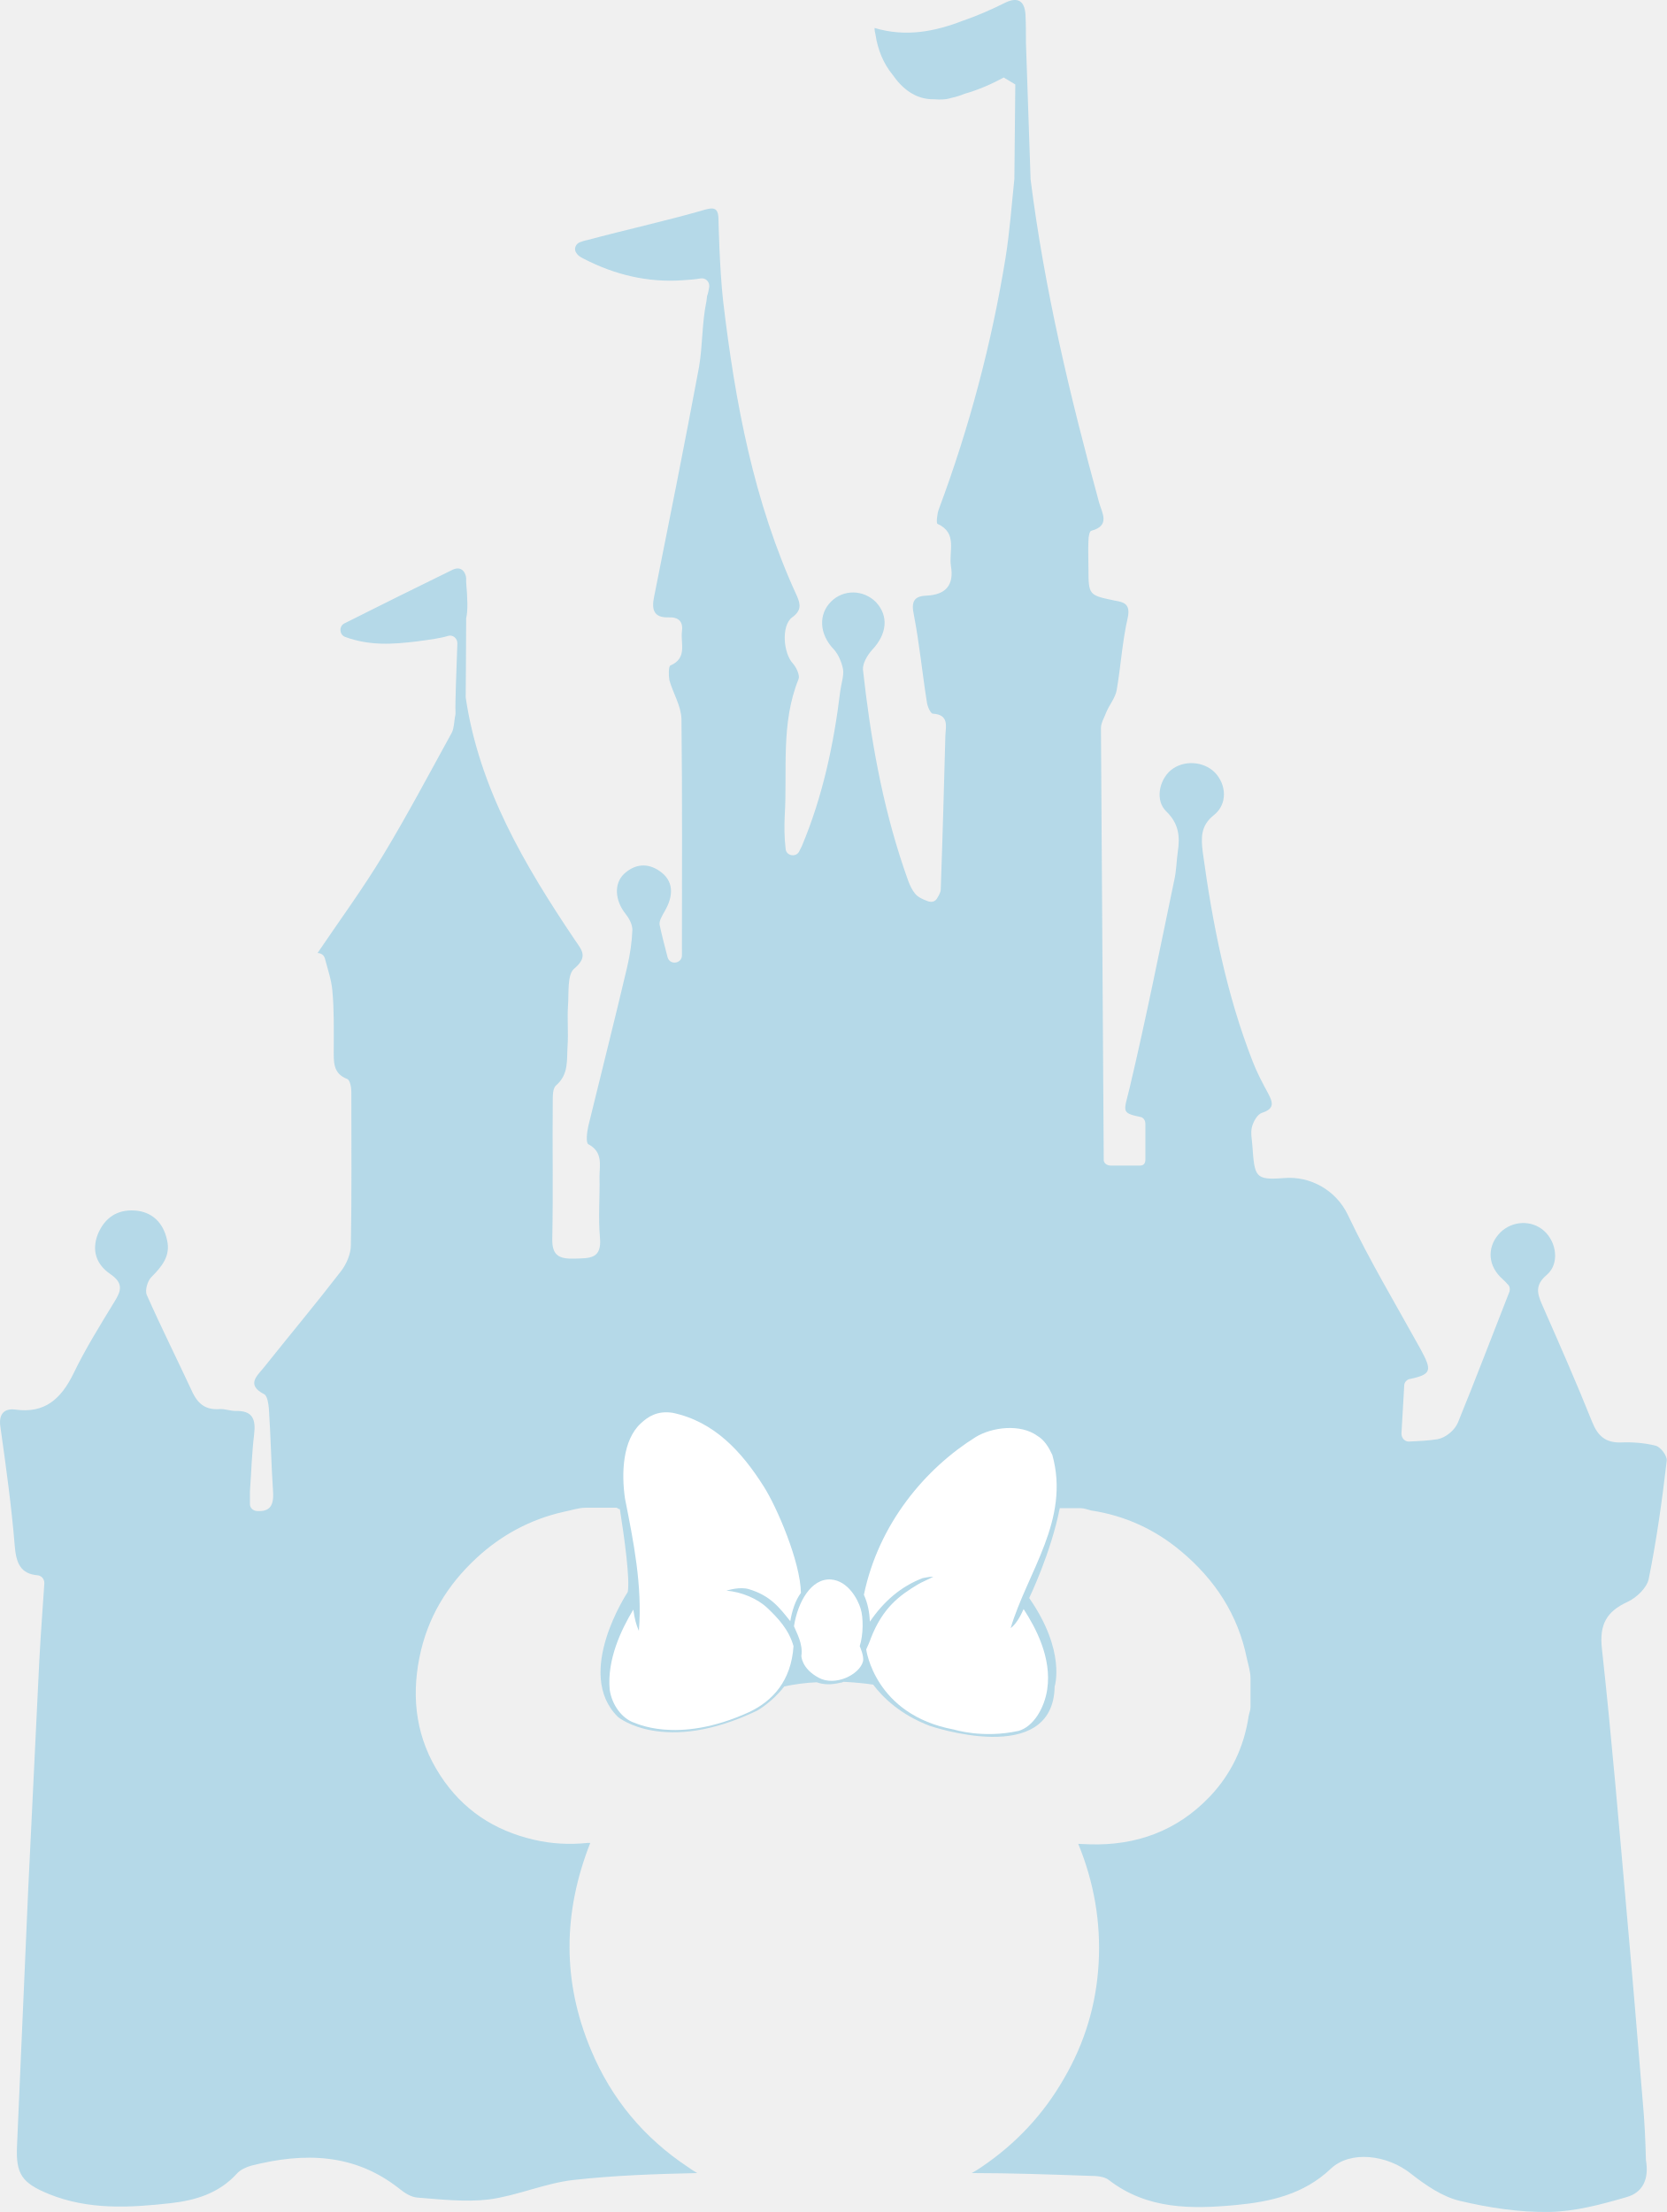
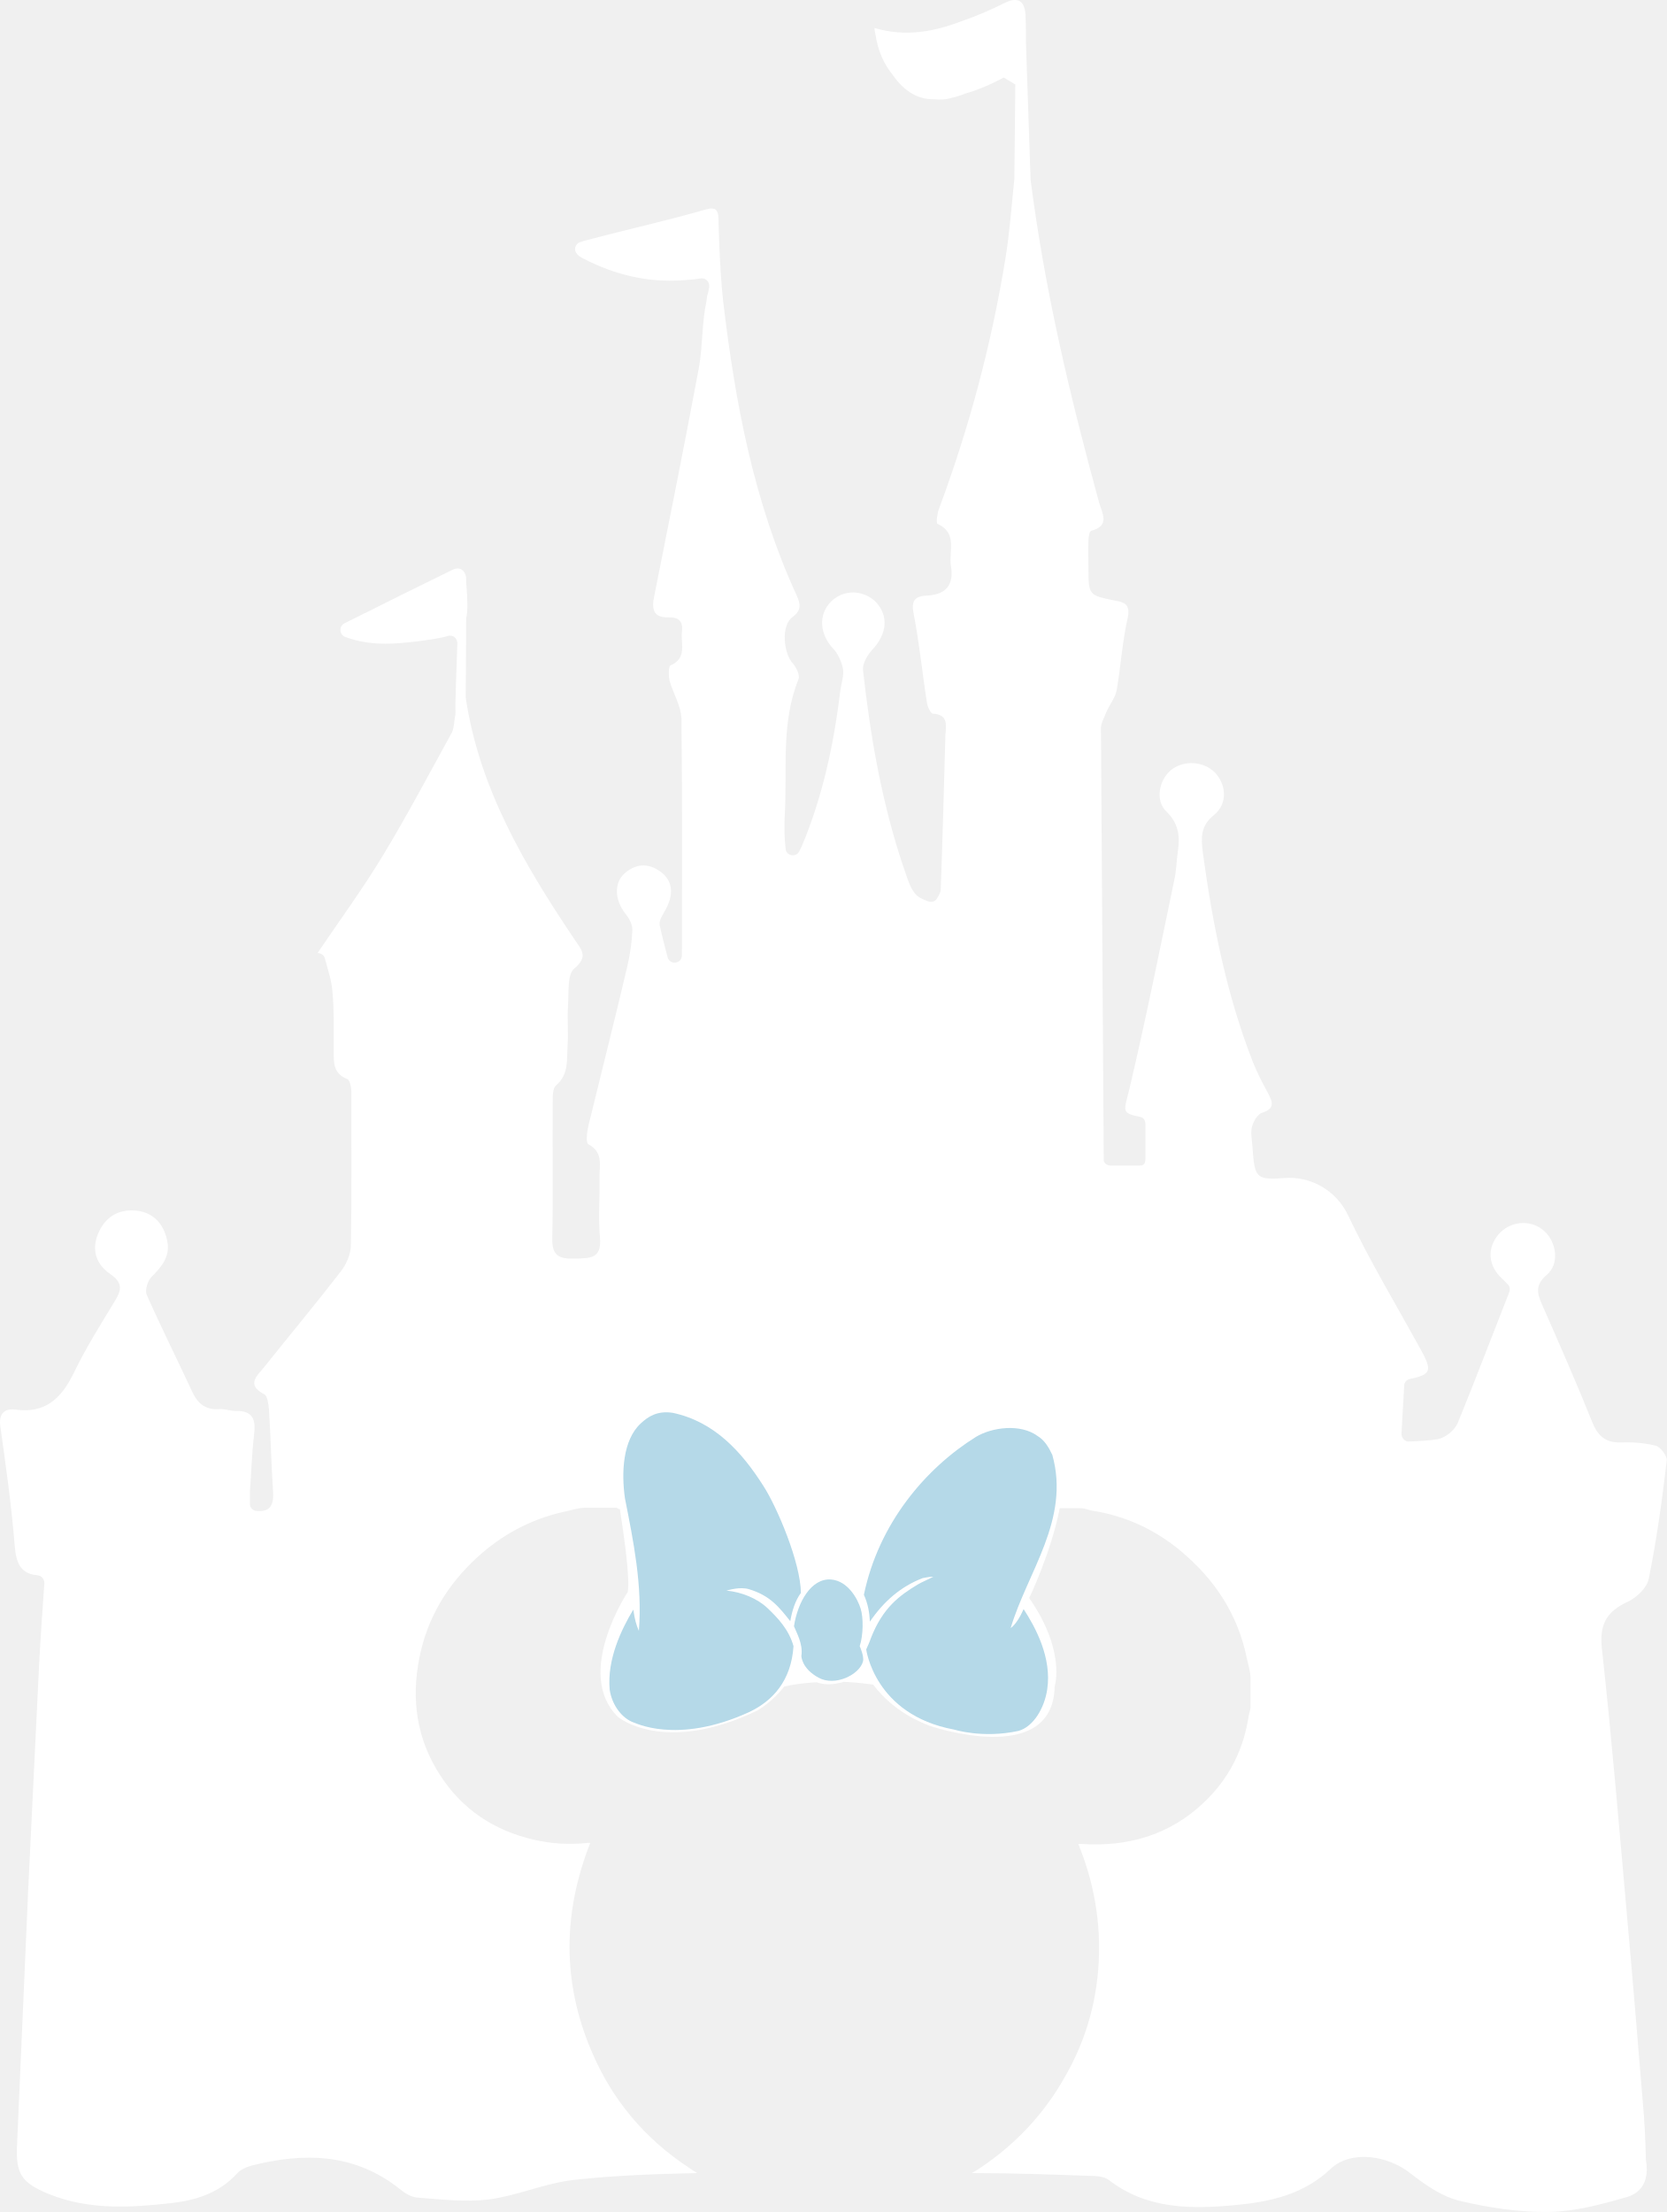
<svg xmlns="http://www.w3.org/2000/svg" version="1.1" id="Layer_1" x="0px" y="0px" style="enable-background:new 0 0 600 600;" xml:space="preserve" viewBox="118.42 61.36 359.98 477.75">
  <style type="text/css">
- 	.st0{fill-rule:evenodd;clip-rule:evenodd;fill:#B5D9E8;}
- 	.st1{fill-rule:evenodd;clip-rule:evenodd;fill:#FFFFFF;}
+ 	.st0{fill-rule:evenodd;clip-rule:evenodd;fill:#FFFFFF;}
+ 	.st1{fill-rule:evenodd;clip-rule:evenodd;fill:#B5D9E8;}
</style>
  <path id="XMLID_4_" class="st0" d="M473.2,515.1c-1.1-13.4-2.2-26.8-3.4-40.1c-1.7-19.2-3.3-38.4-5.4-57.5c-0.6-5.3,1-8.1,5.6-10.2  c1.9-0.9,4.1-3,4.5-4.9c1.7-8.4,2.9-17,3.9-25.6c0.1-1-1.3-2.9-2.4-3.2c-2.4-0.6-5-0.8-7.5-0.7c-3.3,0.1-5-1.4-6.2-4.4  c-3.4-8.5-7.1-16.9-10.8-25.3c-1.1-2.5-1.6-4.3,1-6.5c2.8-2.4,2.1-7.1-0.6-9.5c-2.7-2.4-6.8-2.2-9.4,0.3c-2.8,2.8-2.9,6.7-0.1,9.6  c0.5,0.5,1.1,1,1.6,1.6c0.5,0.4,0.6,1.1,0.4,1.7c-3.7,9.4-7.3,18.9-11.1,28.2c-0.7,1.7-2.7,3.3-4.4,3.6c-1.9,0.3-3.8,0.4-6.1,0.5  c-0.9,0.1-1.7-0.7-1.7-1.7c0.2-3.6,0.4-7,0.6-10.4c0-0.7,0.6-1.3,1.2-1.4c4.8-1,4.8-1.9,2.3-6.5c-5.3-9.6-11-19.1-15.7-29  c-2.5-5.2-8-8.4-13.8-7.9c-6.3,0.5-6.3-0.3-6.8-7c-0.1-1.3-0.4-2.8-0.1-4c0.3-1.2,1.2-2.8,2.2-3.1c2.8-0.9,2.3-2.3,1.3-4.2  c-1.2-2.2-2.4-4.5-3.3-6.8c-5.7-14.6-8.7-29.8-10.8-45.2c-0.4-3.2-0.5-5.8,2.4-8.1c3-2.4,2.7-6.6,0.2-9.2c-2.5-2.5-6.8-2.7-9.5-0.5  c-2.6,2.2-3.4,6.6-1,8.9c2.7,2.6,3,5.4,2.5,8.7c-0.3,2.1-0.3,4.2-0.8,6.3c-3.1,14.9-6.1,29.9-9.6,44.7c-1.2,5.1-2,5.4,2.3,6.3  c0.7,0.1,1.1,0.8,1.1,1.5v7.6c0,0.9-0.3,1.4-1.2,1.4h-6.3c-0.7,0-1.4-0.4-1.5-1.1c0-0.1,0-0.1,0-0.1c-0.2-31.1-0.4-62.2-0.6-93.3  c0-1.1,0.7-2.2,1.1-3.3c0.7-1.7,2-3.2,2.3-4.9c0.9-5.2,1.2-10.5,2.4-15.7c0.6-2.9-0.9-3.3-2.7-3.6c-5.7-1.2-5.8-1.1-5.8-7  c0-2-0.1-4,0-6c0-0.7,0.2-2,0.6-2.1c4.2-1.1,2.3-3.9,1.7-6.1c-6.3-23-11.8-46.1-14.8-69.8c0,0,0-0.1,0-0.1l-1-29.4l0,0  c0-2,0-4.1-0.1-6.1c-0.2-3-1.7-3.9-4.5-2.5c-3,1.5-6,2.8-9.2,3.9c-6,2.3-12.2,3.5-18.9,1.5c0,0.5,0.1,1,0.2,1.4h0l0,0  c0.5,3.4,1.8,6.4,3.7,8.7c2,2.9,4.9,5.4,9,5.3c1.2,0.1,2.5,0.1,3.7-0.3c1-0.2,1.9-0.5,2.9-0.9c3.2-0.9,6.2-2.3,8.4-3.5  c1.4,0.8,1.1,0.7,2.5,1.5l-0.2,20.4c-0.6,5.7-1,11.4-1.9,17c-3,18.5-7.8,36.6-14.4,54.3c-0.4,1-0.6,3.1-0.3,3.2  c4.4,2,2.4,5.9,2.9,9.1c0.7,4.1-1.1,6.2-5.2,6.4c-2.9,0.1-3.4,1.4-2.8,4.2c1.2,6.2,1.8,12.5,2.8,18.8c0.1,0.9,0.8,2.5,1.3,2.5  c3.5,0.2,2.8,2.7,2.7,4.7c-0.3,11.1-0.6,22.1-1,33.2c0,0.7-0.4,1.3-0.8,2c-0.4,0.7-1.2,0.9-2,0.6c-1.1-0.4-2.2-0.9-2.8-1.7  c-1.2-1.5-1.7-3.6-2.4-5.5c-4.7-13.9-7.2-28.3-8.8-42.8c-0.1-1.4,1-3.2,2-4.3c3.2-3.4,3.6-7.3,0.8-10.3c-2.7-2.7-7-2.8-9.7-0.1  c-2.8,2.8-2.5,7.1,0.6,10.3c1,1.1,1.7,2.8,2,4.3c0.2,1.5-0.4,3.1-0.6,4.7c-1.4,11.5-3.8,22.8-8.3,33.5c-0.2,0.4-0.4,0.8-0.6,1.2  c-0.7,1.3-2.8,0.9-2.9-0.6c-0.3-2.5-0.3-4.8-0.2-7.1c0.6-9.9-0.9-20,3-29.6c0.3-0.8-0.5-2.5-1.2-3.3c-2.1-2.2-2.6-8.2-0.2-10  c2.1-1.5,1.8-2.9,1-4.7c-9.3-20.2-13.3-41.7-15.9-63.6c-0.8-7.2-1-17.5-1-17.5h0c0-3-1.2-2.8-3.8-2c-8.1,2.3-16.3,4.1-24.5,6.3  c-0.6,0.1-1.1,0.3-1.7,0.5c-0.9,0.4-1.3,1.5-0.7,2.3c0.3,0.5,0.7,0.8,1.7,1.3c6.6,3.4,13.7,5.1,21.1,4.6c1.6-0.1,2.9-0.2,4-0.4  c1.1-0.2,2,0.7,1.9,1.8c-0.1,0.6-0.2,1.1-0.3,1.5c-0.1,0.3-0.2,0.5-0.2,0.8c0,0.3-0.1,0.5-0.1,0.8c0,0,0,0,0,0v0  c-1,4.7-0.8,9.5-1.6,14.2c-3.1,16.6-6.4,33.1-9.7,49.6c-0.6,2.8-0.1,4.6,3.1,4.5c2.3-0.1,3.2,1,2.9,3.1c-0.3,2.6,1.2,5.7-2.5,7.3  c-0.4,0.2-0.4,2.2-0.2,3.2c0.8,2.8,2.5,5.5,2.6,8.3c0.2,17,0.1,34.1,0.1,51.1c0,1.8-2.6,2.2-3.1,0.4c-0.6-2.3-1.2-4.6-1.7-6.9  c-0.2-0.9,0.5-2,1-2.9c2.2-3.7,1.9-6.8-1-8.8c-2.6-1.8-5.3-1.6-7.7,0.6c-2.2,2.1-2,5.7,0.3,8.6c0.8,1,1.5,2.3,1.5,3.5  c-0.1,2.6-0.5,5.3-1.1,7.9c-2.7,11.5-5.6,22.9-8.4,34.4c-0.3,1.3-0.6,3.7,0,4c3.2,1.7,2.4,4.5,2.4,7c0.1,4.4-0.3,8.8,0.1,13.2  c0.4,4.6-2.2,4.4-5.5,4.5c-3.4,0.1-4.9-0.7-4.8-4.4c0.2-9.9,0-19.8,0.1-29.6c0-1.2,0-2.8,0.7-3.4c2.8-2.4,2.3-5.5,2.5-8.5  c0.2-2.9-0.1-5.9,0.1-8.8c0.2-2.7-0.2-6.6,1.3-7.9c3.1-2.6,1.7-4,0.2-6.2c-10.9-16.2-20.7-32.8-23.6-52.4c0-0.1,0-0.2,0-0.3  c0-1.6,0.1-10.1,0.1-16.5c0-0.1,0-0.2,0-0.3c0.4-1.7,0.3-4.2,0-7.8c0-0.3,0,0,0-0.8c0-0.8-0.7-2.9-2.9-1.9  c-7.6,3.7-15.2,7.5-23.4,11.6c-1.2,0.6-1.1,2.4,0.1,2.9c5.4,2,10.4,1.6,15.5,1c3-0.4,5.2-0.7,6.8-1.2c1-0.3,2,0.5,2,1.6  c-0.2,5.9-0.5,12.9-0.4,14.9c0,0.3,0,0.6-0.1,0.9c-0.2,1.1-0.2,2.5-0.7,3.5c-4.9,8.9-9.6,17.8-14.8,26.4  c-4.4,7.3-9.4,14.1-14.2,21.2c0,0,0,0,0,0c0.7,0,1.4,0.4,1.6,1.2c0.6,2.3,1.4,4.6,1.6,6.9c0.4,4.2,0.3,8.5,0.3,12.8  c0,2.6-0.2,5.1,2.9,6.3c0.6,0.2,0.9,1.8,0.9,2.7c0,11.1,0.1,22.2-0.1,33.2c0,1.9-1,4.2-2.2,5.7c-5.4,7-11,13.7-16.5,20.6  c-1.4,1.8-4.1,3.8,0,5.9c0.7,0.4,0.9,2.1,1,3.2c0.4,6,0.5,12,0.9,17.9c0.2,3.3-1,4.3-3.6,4.1c-0.8-0.1-1.4-0.7-1.4-1.5  c0-0.9,0-1.8,0-2.7c0.3-4.1,0.4-8.2,0.9-12.3c0.4-3.3-0.3-5.2-4-5.1c-1.2,0-2.4-0.5-3.5-0.4c-2.8,0.2-4.5-1-5.7-3.4  c-3.3-7.1-6.8-14.1-10-21.3c-0.4-1,0.2-3,1-3.8c2.3-2.3,4.2-4.6,3.4-8c-0.8-3.8-3.3-6.2-7.1-6.4c-3.6-0.2-6.3,1.5-7.8,5  c-1.5,3.7-0.3,6.7,2.6,8.7c2.8,1.9,2.5,3.5,1,5.9c-3.1,5.1-6.3,10.2-8.9,15.6c-2.7,5.5-6.2,8.7-12.6,7.8c-2.4-0.3-3.6,1-3.2,3.7  c1.2,8.5,2.4,17.1,3.1,25.7c0.3,3.7,1.2,6.1,5,6.4c0.8,0.1,1.4,0.8,1.4,1.7c-0.4,5.8-0.8,11.3-1.1,16.9c-0.8,16.5-1.6,33-2.4,49.5  c-0.8,18.3-1.6,36.7-2.4,55c-0.3,6.2,1,8.1,6.8,10.5c8.6,3.5,17.5,3,26.4,2c5.3-0.6,10.4-2.1,14.3-6.4c0.7-0.8,2-1.4,3.1-1.7  c11.4-2.9,22.3-2.7,32,5c1.1,0.9,2.5,1.8,3.9,1.9c5.1,0.4,10.4,1,15.4,0.4c6.1-0.8,12.1-3.5,18.2-4.2c8.9-1,17.8-1.3,26.8-1.5  c-0.7-0.4-1.3-0.8-2-1.3c-9.5-6.3-16.5-14.7-20.9-25.2c-6.3-14.9-6.1-29.8-0.2-44.8c-0.2,0-0.4,0-0.6,0c-3.9,0.4-7.8,0.2-11.6-0.7  c-8.6-2-15.4-6.5-20.2-13.9c-5.1-7.8-6.3-16.4-4.5-25.4c1.7-8.6,6-15.7,12.4-21.6c5.3-4.9,11.6-8.3,18.7-9.9  c1.6-0.3,3.2-0.9,4.8-0.9c2.2,0,4.4,0,6.6,0c0.2,0,0.4,0.2,0.6,0.3c0.1,0,0.2,0,0.2,0c1,6.4,2.2,15.1,1.7,17.9c0,0-11.7,17.6-2.1,27  c0,0,9.9,8.3,30.1-1.4c0,0,3.3-1.9,5.8-5.2c2.3-0.5,4.7-0.8,7-0.9c1.4,0.5,3,0.6,5.1,0.1c0,0,0.3,0,0.7-0.2c2.1,0.1,4.3,0.3,6.4,0.6  c2.1,2.8,5.9,6.5,12.2,8.9c0,0,26.7,9.2,27-8.5c0,0,2.5-7.6-5.5-19.1c0,0,4.7-9.7,6.6-19.4c1.5,0,3,0,4.5,0c0.8,0,1.5,0.3,2.3,0.5  c7.3,1.1,13.8,4.1,19.4,8.8c7.3,6.1,12.3,13.7,14.2,23.1c0.3,1.4,0.8,2.9,0.8,4.3c0,2.1,0,4.2,0,6.3c0,0.6-0.3,1.3-0.4,1.9  c-1,6.7-3.8,12.6-8.5,17.5c-7,7.3-15.8,10.5-25.8,10.2c-0.8,0-1.6-0.1-2.5-0.1c3.4,8.3,4.9,16.9,4.4,25.8c-0.5,8.9-3,17.2-7.5,24.9  c-4.4,7.7-10.4,14.1-17.8,19.1c-0.7,0.5-1.4,0.9-2.1,1.3c8.5,0,17,0.3,25.4,0.6c1.4,0,3.2,0.1,4.2,0.9c8.3,6.4,17.9,6.3,27.5,5.4  c7.4-0.7,14.6-2.3,20.4-7.8c4.3-4.1,12.3-3,17.3,1c3.2,2.5,6.8,5,10.6,5.9c6.3,1.5,12.9,2.5,19.3,2.4c5.6-0.1,11.2-1.6,16.7-3.2  c3.6-1,4.9-4,4.2-8C473.8,523.6,473.6,519.4,473.2,515.1z" />
  <g id="XMLID_197_">
    <path id="XMLID_5_" class="st1" d="M338.4,435.2c3.2-0.9,5.6-4.9,6.2-9c1-6.8-2.5-13.3-5.1-17.3c-0.8,1.8-1.8,3.4-2.8,4.1   c3.6-12.1,12.9-23.4,9-37.4c-0.8-1.7-1.7-3.2-3.2-4.1c-3.7-2.7-9.8-1.9-13.3,0.2c-10.9,6.8-21,18.7-24.2,34.1   c0.9,2,1.2,3.9,1.3,5.8c3-4.4,6.7-7.6,11.4-9.4c0.7-0.1,1.3-0.3,2.3-0.3c-1.3,0.7-2.4,1.1-3.4,1.7c-3.8,2.3-7.5,4.9-10.1,11.6   c-0.3,0.9-0.6,1.5-1,2.4c0,0,1.8,14.1,18.9,17.3C324.5,434.9,330.6,436.9,338.4,435.2L338.4,435.2z" />
    <path id="XMLID_12_" class="st1" d="M280.3,431.1c5-2.4,9-6.7,9.5-14.2c-1-3.6-3.4-6.1-5.6-8.2c-2.2-2.1-5.6-3.5-8.9-3.8   c0.5-0.1,2.9-0.9,4.9-0.3c4.6,1.4,6.5,3.9,8.9,6.9c0.4-2.3,1.1-4.5,2.3-6.1c-0.1-6.7-5.2-18.6-8.1-23.1   c-4.7-7.4-10.6-13.9-19.6-15.8c-3.3-0.5-5.3,0.8-6.9,2.3c-3.9,3.6-4.2,10.7-3.4,16.2c1.8,9.1,3.8,18.8,3,28.6   c-0.6-1.4-0.9-2.5-1.2-4.6c-2.6,4.3-5.7,10.8-5.1,17.3c0.5,3.4,2.7,6.2,5.2,7.1C255.2,433.2,264.4,438.4,280.3,431.1L280.3,431.1z" />
    <path id="XMLID_13_" class="st1" d="M304.1,416.9c0.8-2.5,0.8-6.2,0.2-8.1c-0.6-2-2.7-6-6.4-6.3c-4.3-0.3-7.2,4.9-8,10.1   c0.5,1.3,2,3.8,1.6,6.4c0,0,0,2.7,3.7,4.7c3.6,2,8.9-0.7,9.6-3.5C305.1,419.1,304.1,416.9,304.1,416.9L304.1,416.9z" />
  </g>
</svg>
